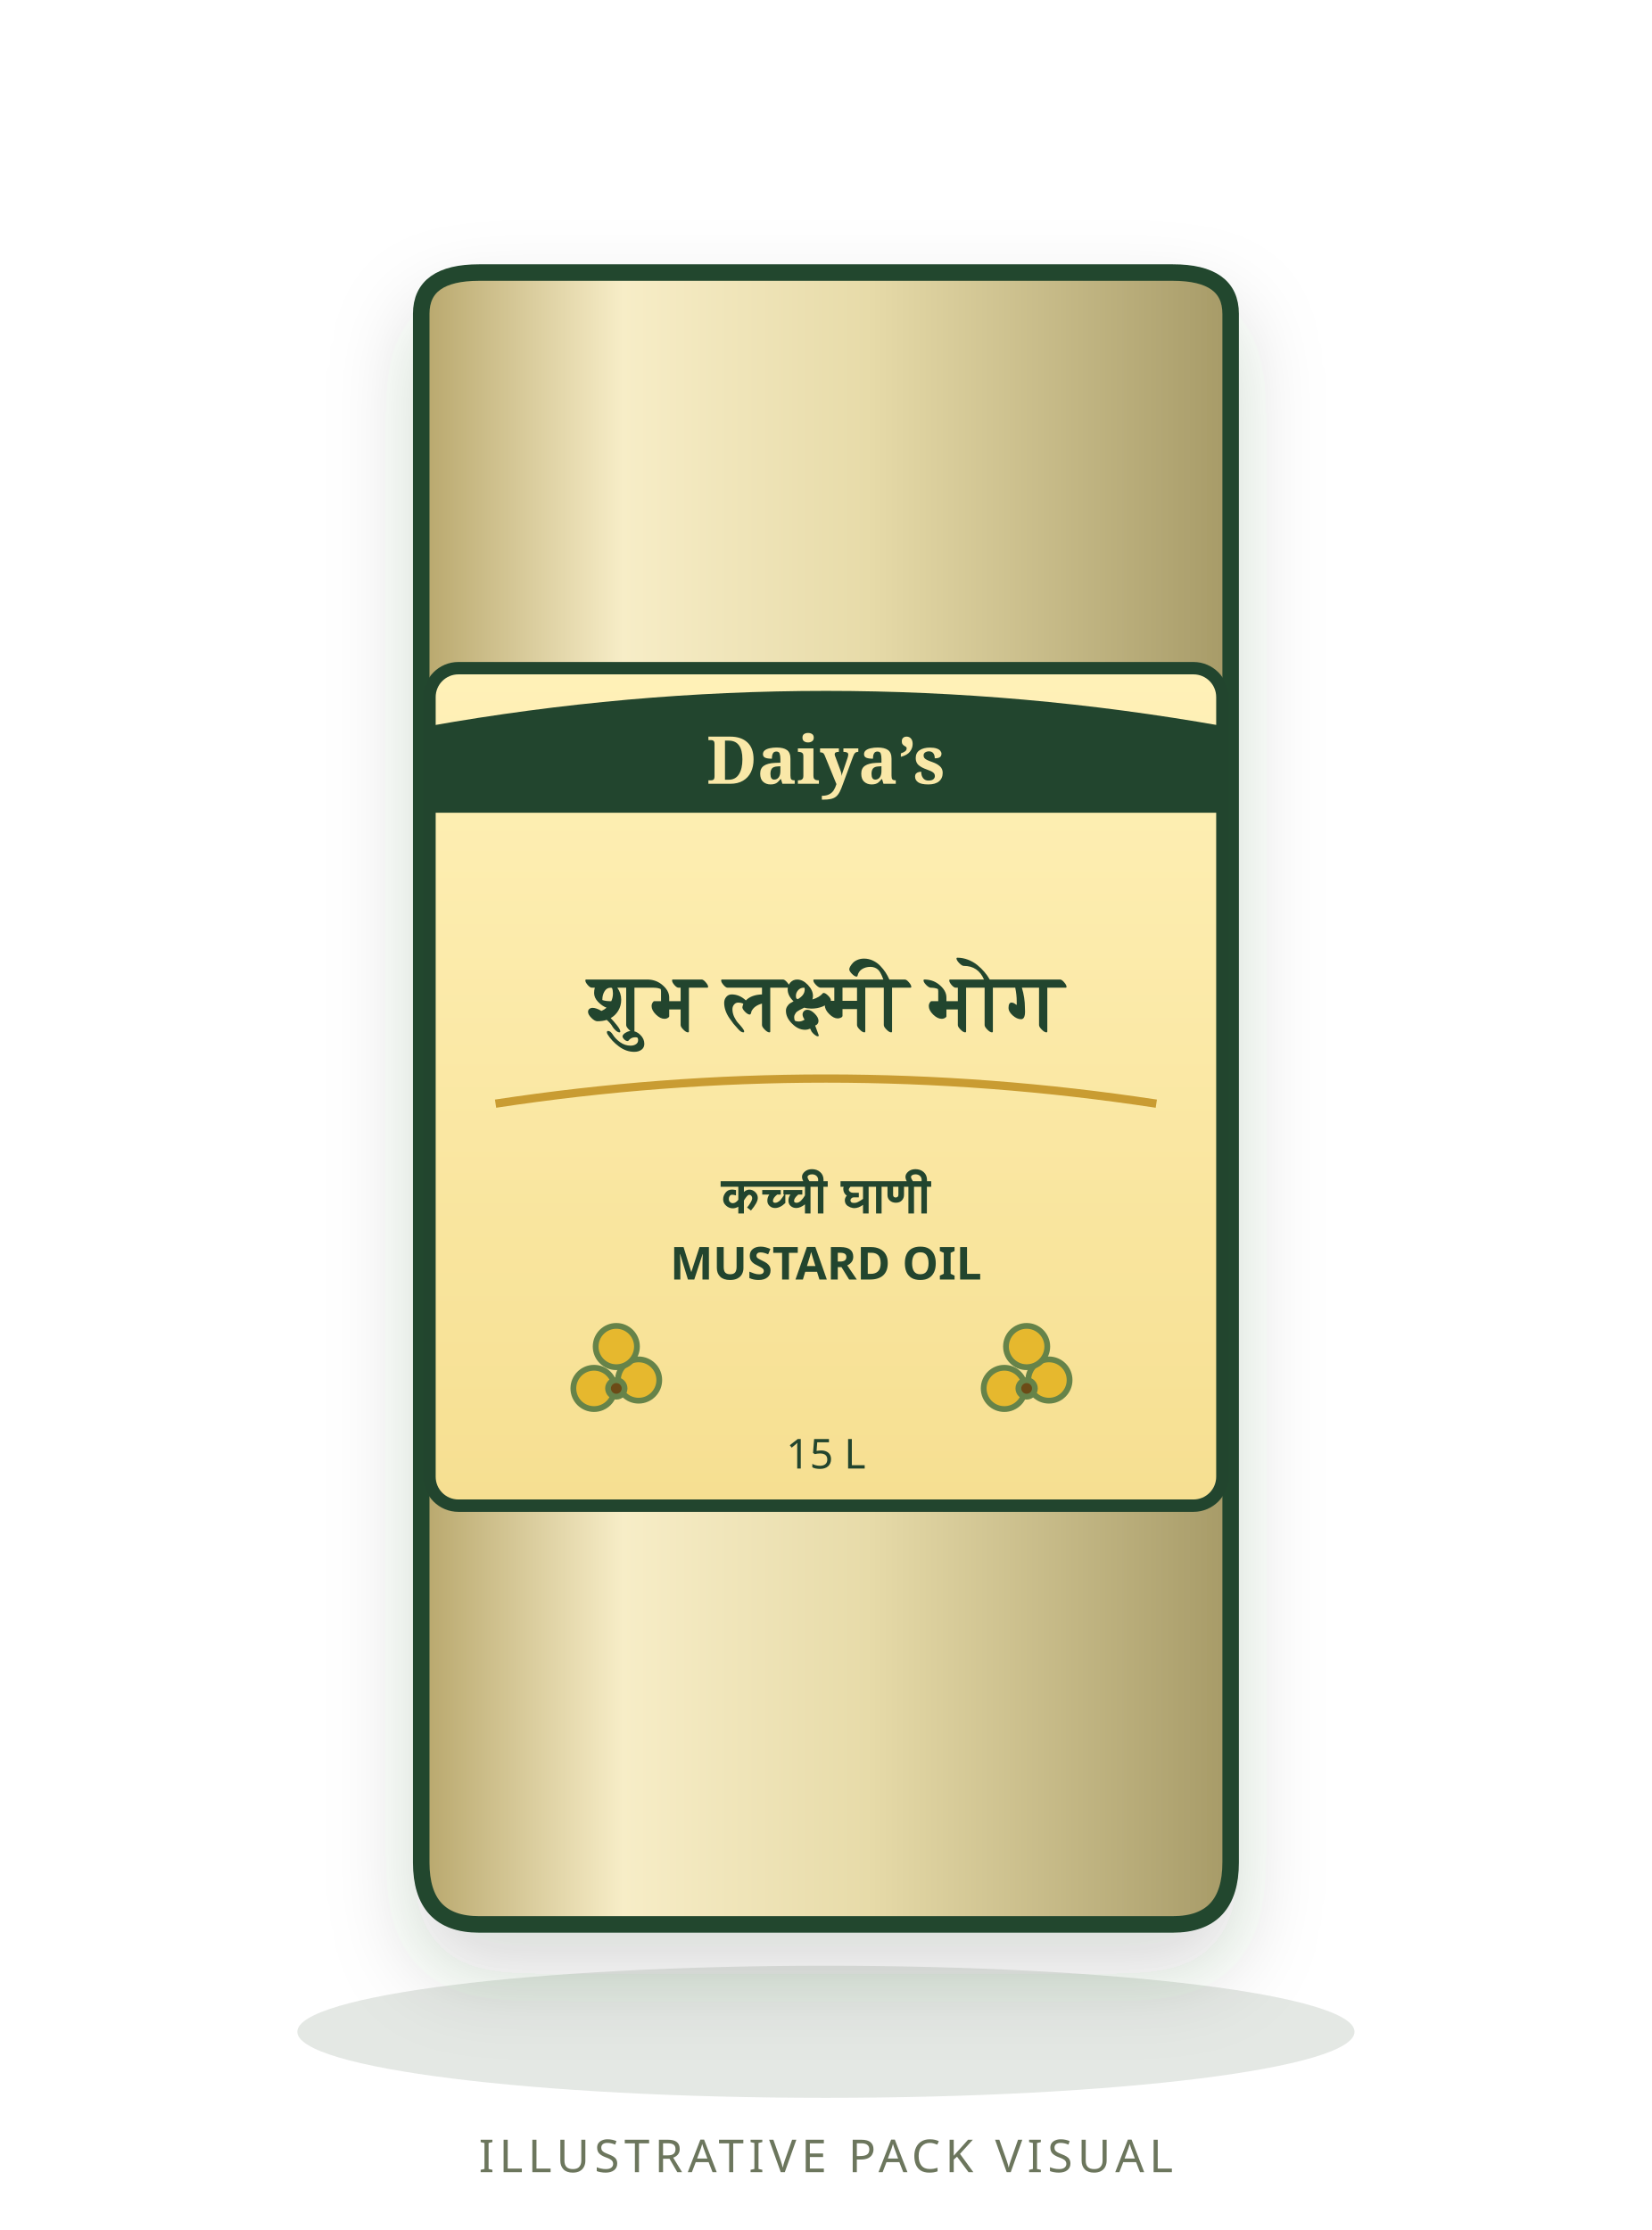
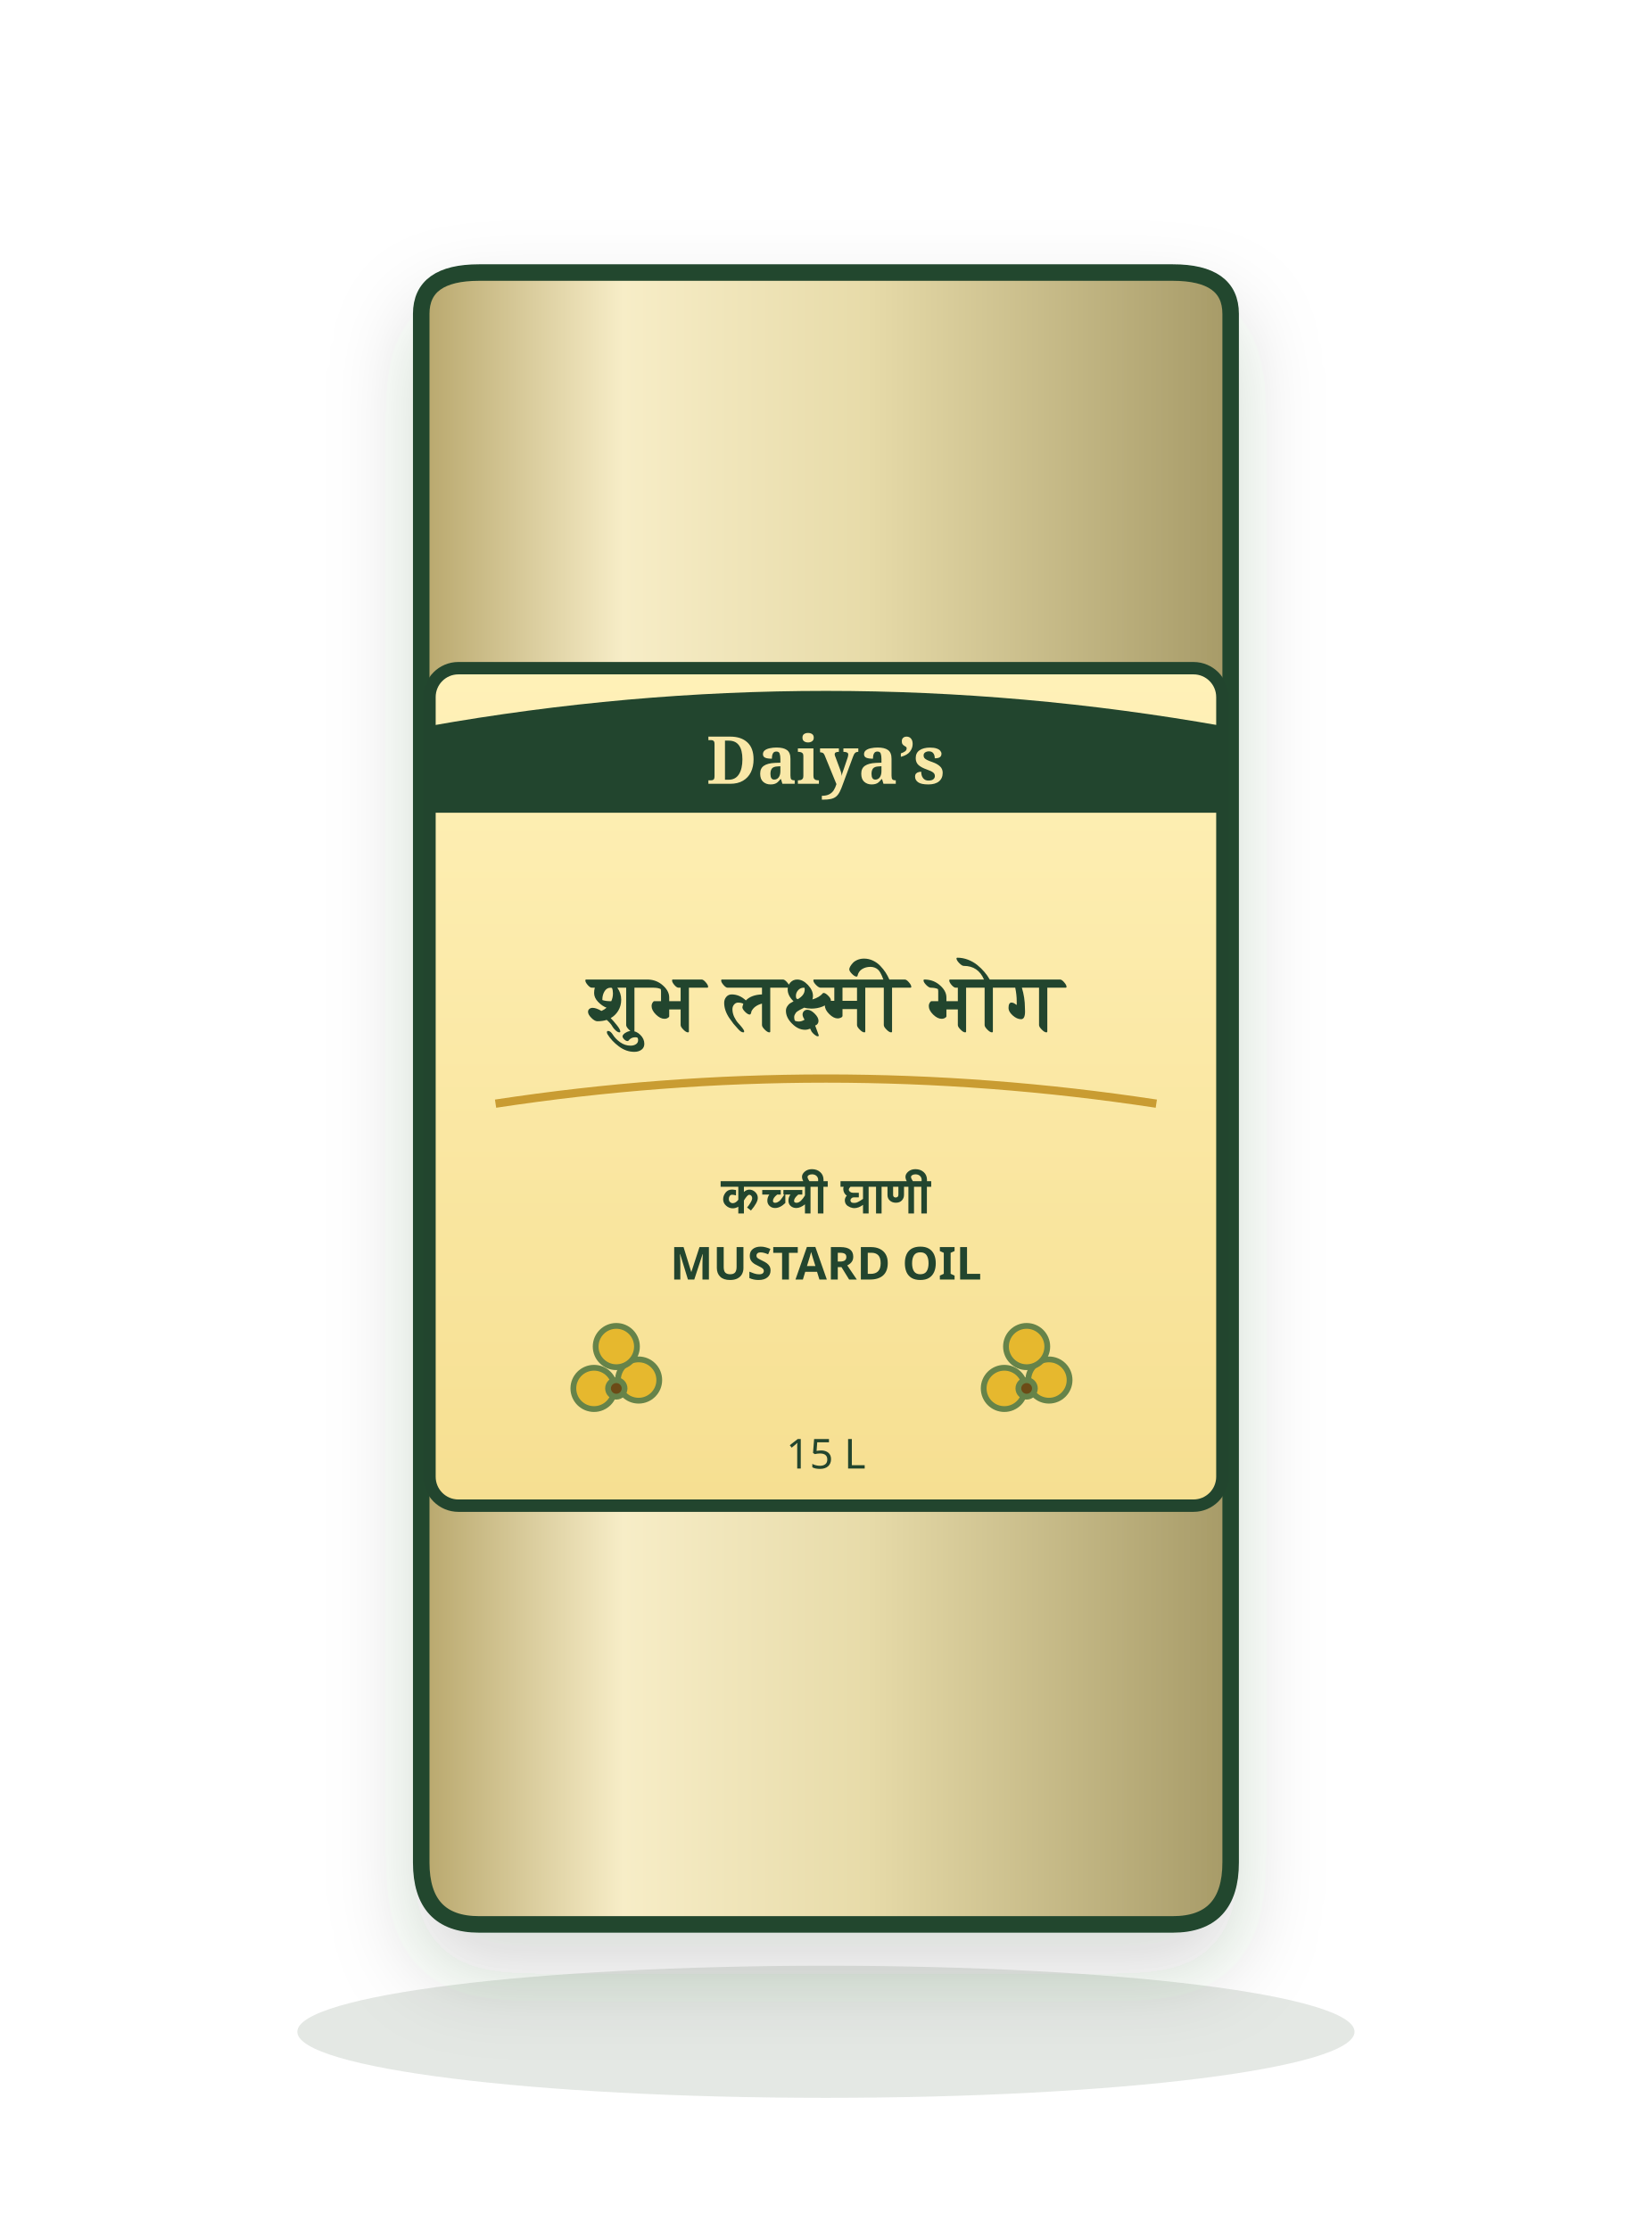
<svg xmlns="http://www.w3.org/2000/svg" width="400" height="540" viewBox="0 0 400 540" role="img" aria-labelledby="title desc">
  <defs>
    <linearGradient id="oil" x1="0" x2="1">
      <stop stop-color="#b77a12" />
      <stop offset=".22" stop-color="#f3c84e" />
      <stop offset=".5" stop-color="#f9dc76" />
      <stop offset=".82" stop-color="#d99c1c" />
      <stop offset="1" stop-color="#9c6810" />
    </linearGradient>
    <linearGradient id="metal" x1="0" x2="1">
      <stop stop-color="#b7a66b" />
      <stop offset=".25" stop-color="#f7edc7" />
      <stop offset=".55" stop-color="#e7dba9" />
      <stop offset="1" stop-color="#a69a67" />
    </linearGradient>
    <linearGradient id="label" x1="0" x2="0" y1="0" y2="1">
      <stop stop-color="#fff1b8" />
      <stop offset="1" stop-color="#f6df91" />
    </linearGradient>
    <filter id="shadow" x="-40%" y="-20%" width="180%" height="160%">
      <feDropShadow dx="0" dy="10" stdDeviation="10" flood-color="#233b27" flood-opacity=".18" />
    </filter>
  </defs>
  <ellipse cx="200" cy="492" rx="128" ry="16" fill="#314c31" opacity=".13" />
  <g filter="url(#shadow)">
    <path d="M102 76 Q102 66 116 66 H284 Q298 66 298 76 V451 Q298 466 284 466 H116 Q102 466 102 451 Z" fill="url(#metal)" stroke="#24472e" stroke-width="4" />
    <rect x="104" y="161.8" width="192" height="202.8" rx="7" fill="url(#label)" stroke="#23452e" stroke-width="3" />
    <path d="M104 175.8 Q200 158.8 296 175.8 V196.8 H104 Z" fill="#23452e" />
    <text x="200" y="189.8" text-anchor="middle" font-family="Georgia,serif" font-size="16" font-weight="bold" fill="#f9e8a8">Daiya’s</text>
    <text x="200" y="249.004" text-anchor="middle" font-family="serif" font-size="19" font-weight="bold" fill="#23452e">शुभ लक्ष्मी भोग</text>
    <path d="M120 267.256 Q200 255.088 280 267.256" fill="none" stroke="#c99c31" stroke-width="2" />
    <text x="200" y="293.62" text-anchor="middle" font-family="sans-serif" font-size="12" font-weight="bold" fill="#23452e">कच्ची घाणी</text>
    <text x="200" y="309.844" text-anchor="middle" font-family="sans-serif" font-size="11" font-weight="bold" fill="#23452e">MUSTARD OIL</text>
    <g fill="#e6b82f" stroke="#668348" stroke-width="1.4">
      <circle cx="143.84" cy="336.208" r="5" />
      <circle cx="154.64" cy="334.18" r="5" />
      <circle cx="149.24" cy="326.068" r="5" />
      <circle cx="149.24" cy="336.208" r="2" fill="#6c4b17" />
      <circle cx="243.2" cy="336.208" r="5" />
      <circle cx="254" cy="334.18" r="5" />
      <circle cx="248.6" cy="326.068" r="5" />
      <circle cx="248.6" cy="336.208" r="2" fill="#6c4b17" />
    </g>
    <text x="200" y="355.6" text-anchor="middle" font-family="sans-serif" font-size="10" fill="#23452e">15 L</text>
  </g>
-   <text x="200" y="526" text-anchor="middle" font-family="sans-serif" font-size="11" letter-spacing="1.2" fill="#6c765d">ILLUSTRATIVE PACK VISUAL</text>
</svg>
